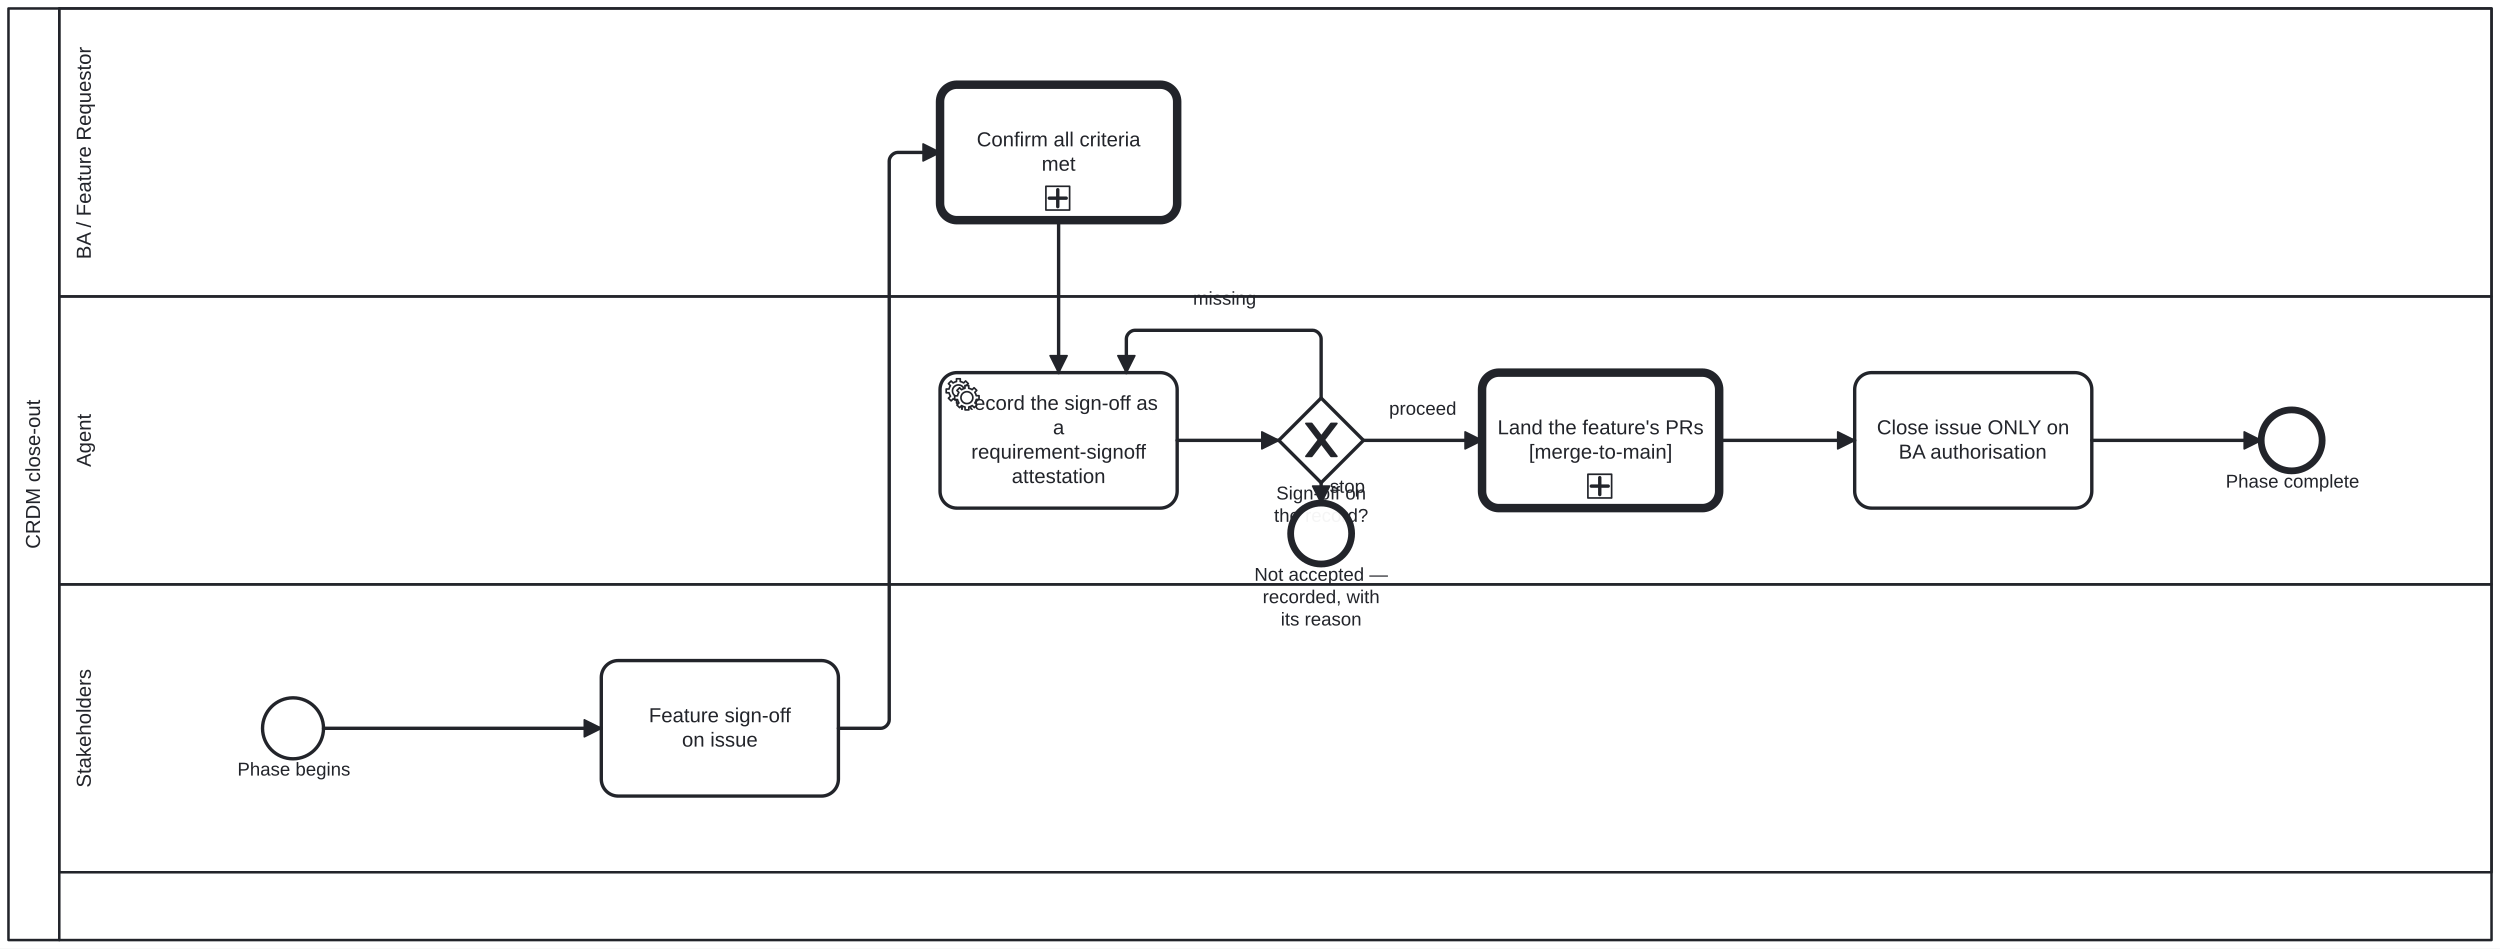
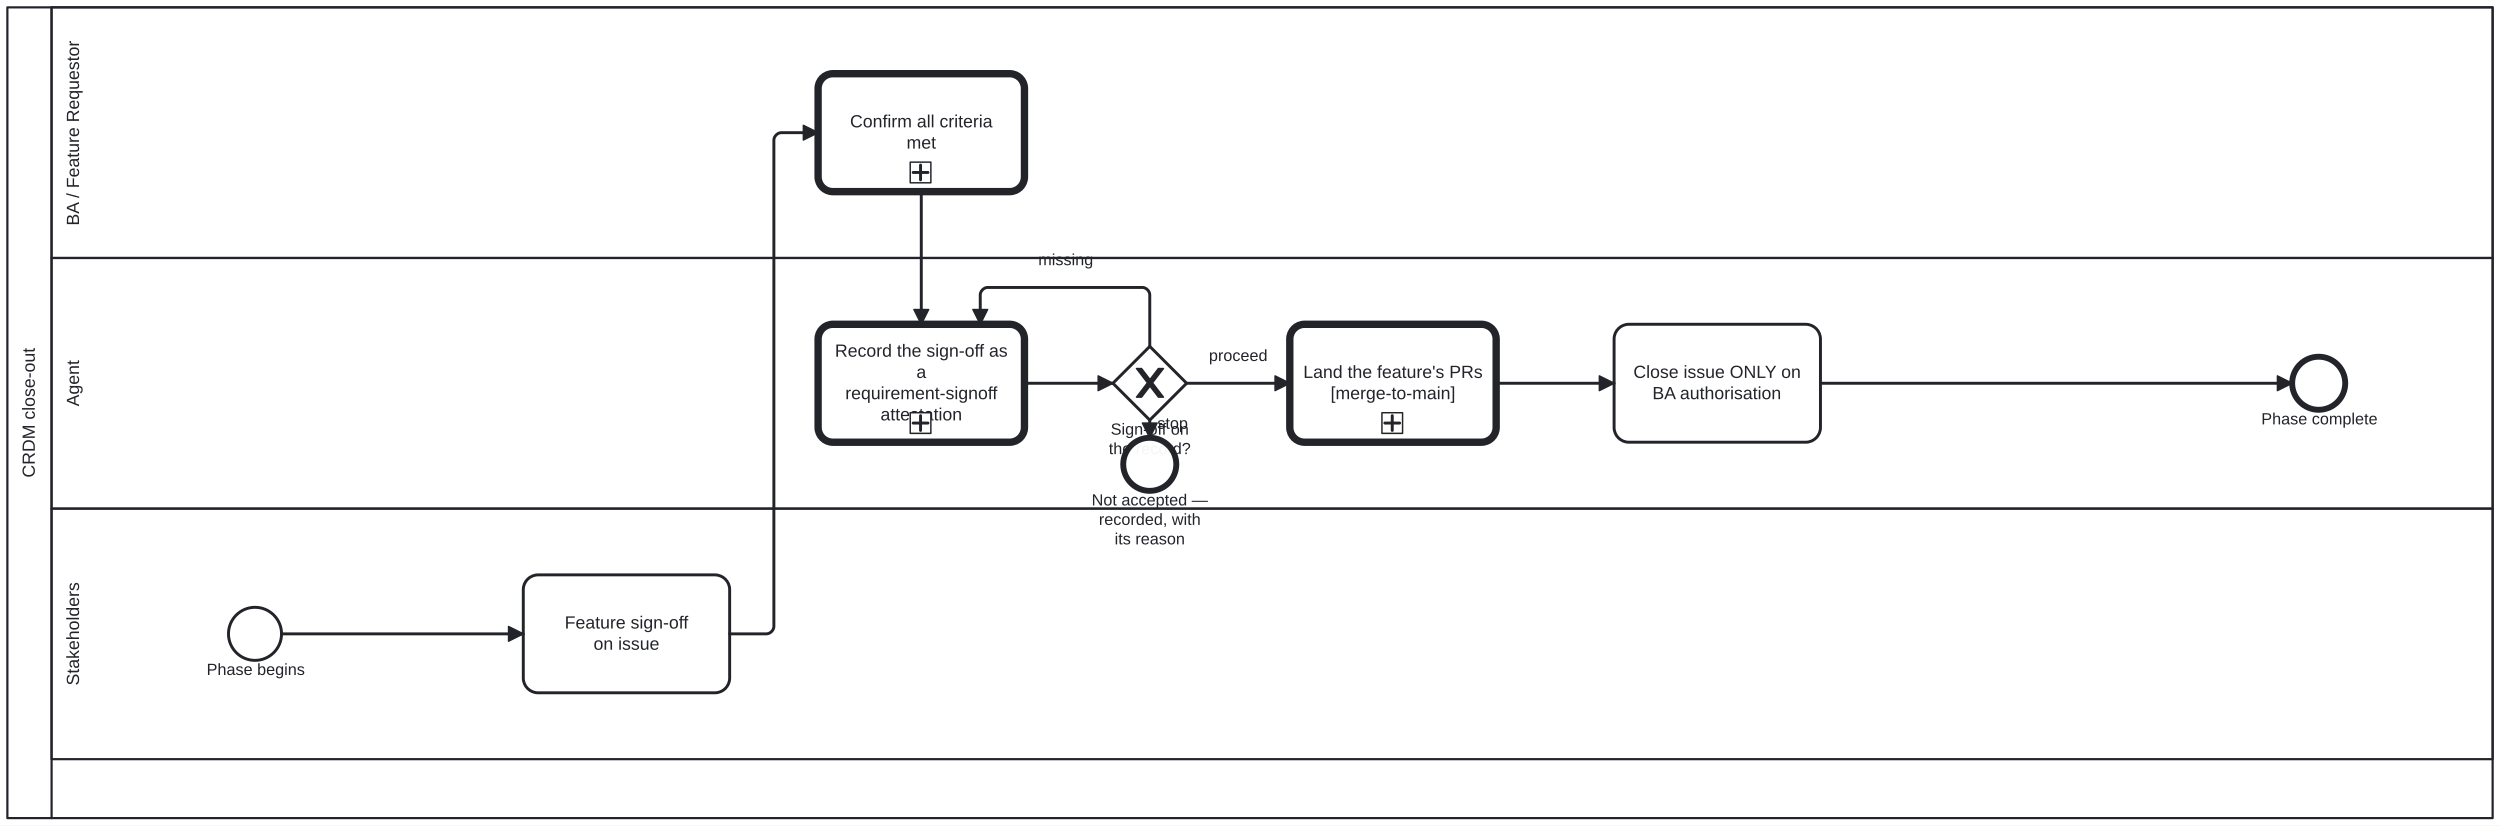
- <svg xmlns="http://www.w3.org/2000/svg" width="100%" style="max-width:100%;height:auto" viewBox="155 75 1476 560" version="1.1">
-   <rect x="155" y="75" width="1476" height="560" fill="#ffffff" />
+ <svg xmlns="http://www.w3.org/2000/svg" width="100%" style="max-width:100%;height:auto" viewBox="155 75 1696 560" version="1.1">
+   <rect x="155" y="75" width="1696" height="560" fill="#ffffff" />
  <g class="djs-group">
    <g class="djs-element djs-shape" data-element-id="Participant_Process_CRDM_Close" style="display: block;" transform="matrix(1 0 0 1 160 80)">
      <g class="djs-visual">
-         <rect x="0" y="0" width="1466" height="550" rx="0" ry="0" style="stroke-linecap: round; stroke-linejoin: round; stroke: rgb(34, 36, 42); stroke-width: 1.5px; fill: white; fill-opacity: 0.95;" />
+         <rect x="0" y="0" width="1686" height="550" rx="0" ry="0" style="stroke-linecap: round; stroke-linejoin: round; stroke: rgb(34, 36, 42); stroke-width: 1.5px; fill: white; fill-opacity: 0.95;" />
        <path style="fill: none; stroke-linecap: round; stroke-linejoin: round; stroke: rgb(34, 36, 42); stroke-width: 1.5px;" d="M30,0L30,550" />
        <text lineHeight="1.2" class="djs-label" style="font-family: Arial, sans-serif; font-size: 12px; font-weight: normal; fill: rgb(34, 36, 42);" transform="matrix(-1.83697e-16 -1 1 -1.83697e-16 0 550)">
          <tspan x="230.99" y="18.6">CRDM close-out</tspan>
        </text>
      </g>
-       <rect class="djs-hit djs-hit-all" x="0" y="0" width="1466" height="550" style="fill: none; stroke-opacity: 0; stroke: white; stroke-width: 15px;" />
+       <rect class="djs-hit djs-hit-all" x="0" y="0" width="1686" height="550" style="fill: none; stroke-opacity: 0; stroke: white; stroke-width: 15px;" />
    </g>
    <g class="djs-children">
      <g class="djs-group">
        <g class="djs-element djs-shape" data-element-id="Lane_Stakeholders" style="display: block;" transform="matrix(1 0 0 1 190 420)">
          <g class="djs-visual">
-             <rect x="0" y="0" width="1436" height="170" rx="0" ry="0" style="stroke-linecap: round; stroke-linejoin: round; stroke: rgb(34, 36, 42); stroke-width: 1.5px; fill: white; fill-opacity: 0.25;" />
+             <rect x="0" y="0" width="1656" height="170" rx="0" ry="0" style="stroke-linecap: round; stroke-linejoin: round; stroke: rgb(34, 36, 42); stroke-width: 1.5px; fill: white; fill-opacity: 0.25;" />
            <text lineHeight="1.2" class="djs-label" style="font-family: Arial, sans-serif; font-size: 12px; font-weight: normal; fill: rgb(34, 36, 42);" transform="matrix(-1.83697e-16 -1 1 -1.83697e-16 0 170)">
              <tspan x="49.979" y="18.6">Stakeholders</tspan>
            </text>
          </g>
-           <rect class="djs-hit djs-hit-all" x="0" y="0" width="1436" height="170" style="fill: none; stroke-opacity: 0; stroke: white; stroke-width: 15px;" />
+           <rect class="djs-hit djs-hit-all" x="0" y="0" width="1656" height="170" style="fill: none; stroke-opacity: 0; stroke: white; stroke-width: 15px;" />
        </g>
      </g>
      <g class="djs-group">
        <g class="djs-element djs-shape" data-element-id="Lane_Agent" style="display: block;" transform="matrix(1 0 0 1 190 250)">
          <g class="djs-visual">
-             <rect x="0" y="0" width="1436" height="170" rx="0" ry="0" style="stroke-linecap: round; stroke-linejoin: round; stroke: rgb(34, 36, 42); stroke-width: 1.5px; fill: white; fill-opacity: 0.25;" />
+             <rect x="0" y="0" width="1656" height="170" rx="0" ry="0" style="stroke-linecap: round; stroke-linejoin: round; stroke: rgb(34, 36, 42); stroke-width: 1.5px; fill: white; fill-opacity: 0.25;" />
            <text lineHeight="1.2" class="djs-label" style="font-family: Arial, sans-serif; font-size: 12px; font-weight: normal; fill: rgb(34, 36, 42);" transform="matrix(-1.83697e-16 -1 1 -1.83697e-16 0 170)">
              <tspan x="69.32" y="18.6">Agent</tspan>
            </text>
          </g>
-           <rect class="djs-hit djs-hit-all" x="0" y="0" width="1436" height="170" style="fill: none; stroke-opacity: 0; stroke: white; stroke-width: 15px;" />
+           <rect class="djs-hit djs-hit-all" x="0" y="0" width="1656" height="170" style="fill: none; stroke-opacity: 0; stroke: white; stroke-width: 15px;" />
        </g>
      </g>
      <g class="djs-group">
        <g class="djs-element djs-shape" data-element-id="Lane_BA" style="display: block;" transform="matrix(1 0 0 1 190 80)">
          <g class="djs-visual">
-             <rect x="0" y="0" width="1436" height="170" rx="0" ry="0" style="stroke-linecap: round; stroke-linejoin: round; stroke: rgb(34, 36, 42); stroke-width: 1.5px; fill: white; fill-opacity: 0.25;" />
+             <rect x="0" y="0" width="1656" height="170" rx="0" ry="0" style="stroke-linecap: round; stroke-linejoin: round; stroke: rgb(34, 36, 42); stroke-width: 1.5px; fill: white; fill-opacity: 0.25;" />
            <text lineHeight="1.2" class="djs-label" style="font-family: Arial, sans-serif; font-size: 12px; font-weight: normal; fill: rgb(34, 36, 42);" transform="matrix(-1.83697e-16 -1 1 -1.83697e-16 0 170)">
              <tspan x="21.968" y="18.6">BA / Feature Requestor</tspan>
            </text>
          </g>
-           <rect class="djs-hit djs-hit-all" x="0" y="0" width="1436" height="170" style="fill: none; stroke-opacity: 0; stroke: white; stroke-width: 15px;" />
+           <rect class="djs-hit djs-hit-all" x="0" y="0" width="1656" height="170" style="fill: none; stroke-opacity: 0; stroke: white; stroke-width: 15px;" />
        </g>
      </g>
      <g class="djs-group">
        <g class="djs-element djs-shape" data-element-id="Start_Process_CRDM_Close" style="display: block;" transform="matrix(1 0 0 1 310 487)">
          <g class="djs-visual">
            <circle cx="18" cy="18" r="18" style="stroke-linecap: round; stroke-linejoin: round; stroke: rgb(34, 36, 42); stroke-width: 2px; fill: white; fill-opacity: 0.95;" />
          </g>
          <rect class="djs-hit djs-hit-all" x="0" y="0" width="36" height="36" style="fill: none; stroke-opacity: 0; stroke: white; stroke-width: 15px;" />
        </g>
      </g>
      <g class="djs-group">
        <g class="djs-element djs-shape" data-element-id="Start_Process_CRDM_Close_label" style="display: block;" transform="matrix(1 0 0 1 295 523)">
          <g class="djs-visual">
            <text lineHeight="1.2" class="djs-label" style="font-family: Arial, sans-serif; font-size: 11px; font-weight: normal; fill: rgb(34, 36, 42);">
              <tspan x="0.17" y="9.9">Phase begins</tspan>
            </text>
          </g>
          <rect class="djs-hit djs-hit-all" x="0" y="0" width="67" height="14" style="fill: none; stroke-opacity: 0; stroke: white; stroke-width: 15px;" />
        </g>
      </g>
      <g class="djs-group">
        <g class="djs-element djs-shape" data-element-id="S_FeatureSignoff" style="display: block;" transform="matrix(1 0 0 1 510 465)">
          <g class="djs-visual">
            <rect x="0" y="0" width="140" height="80" rx="10" ry="10" style="stroke-linecap: round; stroke-linejoin: round; stroke: rgb(34, 36, 42); stroke-width: 2px; fill: white; fill-opacity: 0.95;" />
            <text lineHeight="1.2" class="djs-label" style="font-family: Arial, sans-serif; font-size: 12px; font-weight: normal; fill: rgb(34, 36, 42);">
              <tspan x="28.088" y="36.4">Feature sign-off</tspan>
              <tspan x="47.652" y="50.8">on issue</tspan>
            </text>
          </g>
          <rect class="djs-hit djs-hit-all" x="0" y="0" width="140" height="80" style="fill: none; stroke-opacity: 0; stroke: white; stroke-width: 15px;" />
        </g>
      </g>
      <g class="djs-group">
-         <a class="fa-subprocess-link" href="../../../en/cat-harness/processes/adjudication.html" target="_top">
+         <a class="fa-subprocess-link" href="https://litlfred.github.io/folio-assistant/cat-harness/process/Process_Adjudication" target="_top">
          <g class="djs-element djs-shape" data-element-id="BA_Confirm" style="display: block;" transform="matrix(1 0 0 1 710 125)">
            <g class="djs-visual">
              <rect x="0" y="0" width="140" height="80" rx="10" ry="10" style="stroke-linecap: round; stroke-linejoin: round; stroke: rgb(34, 36, 42); stroke-width: 5px; fill: white; fill-opacity: 0.95;" />
              <text lineHeight="1.2" class="djs-label" style="font-family: Arial, sans-serif; font-size: 12px; font-weight: normal; fill: rgb(34, 36, 42);">
                <tspan x="21.657" y="36.4">Confirm all criteria</tspan>
                <tspan x="59.998" y="50.8">met</tspan>
              </text>
              <rect x="0" y="0" width="14" height="14" rx="0" ry="0" style="stroke-linecap: round; stroke-linejoin: round; stroke: rgb(34, 36, 42); stroke-width: 1px; fill: white;" transform="matrix(1 0 0 1 62.5 60)" />
              <path data-marker="sub-process" d="m62.5,60 m 7,2 l 0,10 m -5,-5 l 10,0" style="fill: white; stroke-linecap: round; stroke-linejoin: round; stroke: rgb(34, 36, 42); stroke-width: 2px;" />
            </g>
            <rect class="djs-hit djs-hit-all" x="0" y="0" width="140" height="80" style="fill: none; stroke-opacity: 0; stroke: white; stroke-width: 15px;" />
          </g>
        </a>
      </g>
      <g class="djs-group">
        <g class="djs-element djs-shape" data-element-id="A_RecordSignoff" style="display: block;" transform="matrix(1 0 0 1 710 295)">
          <g class="djs-visual">
-             <rect x="0" y="0" width="140" height="80" rx="10" ry="10" style="stroke-linecap: round; stroke-linejoin: round; stroke: rgb(34, 36, 42); stroke-width: 2px; fill: white; fill-opacity: 0.95;" />
+             <rect x="0" y="0" width="140" height="80" rx="10" ry="10" style="stroke-linecap: round; stroke-linejoin: round; stroke: rgb(34, 36, 42); stroke-width: 5px; fill: white; fill-opacity: 0.95;" />
            <text lineHeight="1.2" class="djs-label" style="font-family: Arial, sans-serif; font-size: 12px; font-weight: normal; fill: rgb(34, 36, 42);">
              <tspan x="11.412" y="22">Record the sign-off as </tspan>
              <tspan x="66.663" y="36.4">a</tspan>
              <tspan x="18.417" y="50.8">requirement-signoff </tspan>
              <tspan x="42.314" y="65.2">attestation</tspan>
            </text>
-             <circle cx="5" cy="5" r="5" transform="translate(6, 6)" style="stroke-linecap: round; stroke-linejoin: round; stroke: none; stroke-width: 2px; fill: white;" />
-             <path d="m 12,18 v -1.713 c 0.352,-0.07 0.704,-0.178 1.048,-0.321 0.344,-0.145 0.666,-0.321 0.966,-0.521 l 1.194,1.18 1.567,-1.577 -1.195,-1.18 c 0.403,-0.614 0.683,-1.299 0.825,-2.018 l 1.622,-0.01 v -2.22 l -1.637,0.01 c -0.073,-0.352 -0.178,-0.7 -0.324,-1.044 -0.145,-0.344 -0.321,-0.664 -0.523,-0.962 l 1.131,-1.136 -1.583,-1.563 -1.13,1.136 c -0.614,-0.401 -1.303,-0.681 -2.023,-0.822 l 0.009,-1.619 h -2.241 l 0.004,1.631 c -0.354,0.074 -0.705,0.18 -1.05,0.324 -0.344,0.144 -0.665,0.321 -0.964,0.52 l -1.17,-1.158 -1.567,1.579 1.168,1.157 c -0.403,0.613 -0.683,1.298 -0.825,2.017 l -1.659,0.003 v 2.222 l 1.672,-0.006 c 0.073,0.351 0.18,0.702 0.324,1.045 0.145,0.344 0.321,0.664 0.523,0.961 l -1.199,1.197 1.584,1.56 1.196,-1.193 c 0.614,0.403 1.303,0.682 2.023,0.823 l 7.19e-4,1.699 h 2.227 z m 0.221,-3.996 c -1.789,0.75 -3.858,-0.093 -4.61,-1.874 -0.752,-1.783 0.091,-3.846 1.88,-4.596 1.788,-0.749 3.857,0.093 4.609,1.874 0.752,1.782 -0.091,3.846 -1.88,4.596 z" style="fill: white; stroke-linecap: round; stroke-linejoin: round; stroke: rgb(34, 36, 42); stroke-width: 1px;" />
-             <circle cx="5" cy="5" r="5" transform="translate(11, 10)" style="stroke-linecap: round; stroke-linejoin: round; stroke: none; stroke-width: 2px; fill: white;" />
-             <path d="m 17,22 v -1.713 c 0.352,-0.07 0.704,-0.178 1.048,-0.321 0.344,-0.145 0.666,-0.321 0.966,-0.521 l 1.194,1.18 1.567,-1.577 -1.195,-1.18 c 0.403,-0.614 0.683,-1.299 0.825,-2.018 l 1.622,-0.01 v -2.22 l -1.637,0.01 c -0.073,-0.352 -0.178,-0.7 -0.324,-1.044 -0.145,-0.344 -0.321,-0.664 -0.523,-0.962 l 1.131,-1.136 -1.583,-1.563 -1.13,1.136 c -0.614,-0.401 -1.303,-0.681 -2.023,-0.822 l 0.009,-1.619 h -2.241 l 0.004,1.631 c -0.354,0.074 -0.705,0.18 -1.05,0.324 -0.344,0.144 -0.665,0.321 -0.964,0.52 l -1.17,-1.158 -1.567,1.579 1.168,1.157 c -0.403,0.613 -0.683,1.298 -0.825,2.017 l -1.659,0.003 v 2.222 l 1.672,-0.006 c 0.073,0.351 0.18,0.702 0.324,1.045 0.145,0.344 0.321,0.664 0.523,0.961 l -1.199,1.197 1.584,1.56 1.196,-1.193 c 0.614,0.403 1.303,0.682 2.023,0.823 l 7.19e-4,1.699 h 2.227 z m 0.221,-3.996 c -1.789,0.75 -3.858,-0.093 -4.61,-1.874 -0.752,-1.783 0.091,-3.846 1.88,-4.596 1.788,-0.749 3.857,0.093 4.609,1.874 0.752,1.782 -0.091,3.846 -1.88,4.596 z" style="fill: white; stroke-linecap: round; stroke-linejoin: round; stroke: rgb(34, 36, 42); stroke-width: 1px;" />
+             <rect x="0" y="0" width="14" height="14" rx="0" ry="0" style="stroke-linecap: round; stroke-linejoin: round; stroke: rgb(34, 36, 42); stroke-width: 1px; fill: white;" transform="matrix(1 0 0 1 62.5 60)" />
+             <path data-marker="sub-process" d="m62.5,60 m 7,2 l 0,10 m -5,-5 l 10,0" style="fill: white; stroke-linecap: round; stroke-linejoin: round; stroke: rgb(34, 36, 42); stroke-width: 2px;" />
          </g>
          <rect class="djs-hit djs-hit-all" x="0" y="0" width="140" height="80" style="fill: none; stroke-opacity: 0; stroke: white; stroke-width: 15px;" />
        </g>
      </g>
      <g class="djs-group">
        <g class="djs-element djs-shape" data-element-id="GW_SignoffRecorded" style="display: block;" transform="matrix(1 0 0 1 910 310)">
          <g class="djs-visual">
            <polygon points="25,0 50,25 25,50 0,25" style="stroke-linecap: round; stroke-linejoin: round; stroke: rgb(34, 36, 42); stroke-width: 2px; fill: white; fill-opacity: 0.95;" />
            <path d="m 16,15 7.429,9.714 -7.429,9.714 3.429,0 5.714,-7.464 5.714,7.464 3.429,0 -7.429,-9.714 7.429,-9.714 -3.429,0 -5.714,7.464 -5.714,-7.464 -3.429,0 z" style="fill: rgb(34, 36, 42); stroke-linecap: round; stroke-linejoin: round; stroke: rgb(34, 36, 42); stroke-width: 1px;" />
          </g>
          <rect class="djs-hit djs-hit-all" x="0" y="0" width="50" height="50" style="fill: none; stroke-opacity: 0; stroke: white; stroke-width: 15px;" />
        </g>
      </g>
      <g class="djs-group">
        <g class="djs-element djs-shape" data-element-id="GW_SignoffRecorded_label" style="display: block;" transform="matrix(1 0 0 1 899 360)">
          <g class="djs-visual">
            <text lineHeight="1.2" class="djs-label" style="font-family: Arial, sans-serif; font-size: 11px; font-weight: normal; fill: rgb(34, 36, 42);">
              <tspan x="9.499" y="9.9">Sign-off on </tspan>
              <tspan x="8.178" y="23.1">the record?</tspan>
            </text>
          </g>
          <rect class="djs-hit djs-hit-all" x="0" y="0" width="72" height="27" style="fill: none; stroke-opacity: 0; stroke: white; stroke-width: 15px;" />
        </g>
      </g>
      <g class="djs-group">
        <g class="djs-element djs-shape" data-element-id="End_NotAccepted" style="display: block;" transform="matrix(1 0 0 1 917 372)">
          <g class="djs-visual">
            <circle cx="18" cy="18" r="18" style="stroke-linecap: round; stroke-linejoin: round; stroke: rgb(34, 36, 42); stroke-width: 4px; fill: white; fill-opacity: 0.95;" />
          </g>
          <rect class="djs-hit djs-hit-all" x="0" y="0" width="36" height="36" style="fill: none; stroke-opacity: 0; stroke: white; stroke-width: 15px;" />
        </g>
      </g>
      <g class="djs-group">
        <g class="djs-element djs-shape" data-element-id="End_NotAccepted_label" style="display: block;" transform="matrix(1 0 0 1 893 408)">
          <g class="djs-visual">
            <text lineHeight="1.2" class="djs-label" style="font-family: Arial, sans-serif; font-size: 11px; font-weight: normal; fill: rgb(34, 36, 42);">
              <tspan x="2.563" y="9.9">Not accepted — </tspan>
              <tspan x="7.456" y="23.1">recorded, with </tspan>
              <tspan x="18.155" y="36.3">its reason</tspan>
            </text>
          </g>
          <rect class="djs-hit djs-hit-all" x="0" y="0" width="84" height="40" style="fill: none; stroke-opacity: 0; stroke: white; stroke-width: 15px;" />
        </g>
      </g>
      <g class="djs-group">
-         <a class="fa-subprocess-link" href="../../../en/cat-harness/processes/merge-to-main.html" target="_top">
+         <a class="fa-subprocess-link" href="https://litlfred.github.io/folio-assistant/cat-harness/process/Process_MergeToMain" target="_top">
          <g class="djs-element djs-shape" data-element-id="Call_MergeToMain" style="display: block;" transform="matrix(1 0 0 1 1030 295)">
            <g class="djs-visual">
              <rect x="0" y="0" width="140" height="80" rx="10" ry="10" style="stroke-linecap: round; stroke-linejoin: round; stroke: rgb(34, 36, 42); stroke-width: 5px; fill: white; fill-opacity: 0.95;" />
              <text lineHeight="1.2" class="djs-label" style="font-family: Arial, sans-serif; font-size: 12px; font-weight: normal; fill: rgb(34, 36, 42);">
                <tspan x="9.15" y="36.4">Land the feature's PRs</tspan>
                <tspan x="27.654" y="50.8">[merge-to-main]</tspan>
              </text>
              <rect x="0" y="0" width="14" height="14" rx="0" ry="0" style="stroke-linecap: round; stroke-linejoin: round; stroke: rgb(34, 36, 42); stroke-width: 1px; fill: white;" transform="matrix(1 0 0 1 62.5 60)" />
              <path data-marker="sub-process" d="m62.5,60 m 7,2 l 0,10 m -5,-5 l 10,0" style="fill: white; stroke-linecap: round; stroke-linejoin: round; stroke: rgb(34, 36, 42); stroke-width: 2px;" />
            </g>
            <rect class="djs-hit djs-hit-all" x="0" y="0" width="140" height="80" style="fill: none; stroke-opacity: 0; stroke: white; stroke-width: 15px;" />
          </g>
        </a>
      </g>
      <g class="djs-group">
        <g class="djs-element djs-shape" data-element-id="A_Close" style="display: block;" transform="matrix(1 0 0 1 1250 295)">
          <g class="djs-visual">
            <rect x="0" y="0" width="140" height="80" rx="10" ry="10" style="stroke-linecap: round; stroke-linejoin: round; stroke: rgb(34, 36, 42); stroke-width: 2px; fill: white; fill-opacity: 0.95;" />
            <text lineHeight="1.2" class="djs-label" style="font-family: Arial, sans-serif; font-size: 12px; font-weight: normal; fill: rgb(34, 36, 42);">
              <tspan x="13.085" y="36.4">Close issue ONLY on</tspan>
              <tspan x="25.973" y="50.8">BA authorisation</tspan>
            </text>
          </g>
          <rect class="djs-hit djs-hit-all" x="0" y="0" width="140" height="80" style="fill: none; stroke-opacity: 0; stroke: white; stroke-width: 15px;" />
        </g>
      </g>
      <g class="djs-group">
-         <g class="djs-element djs-shape" data-element-id="End_Process_CRDM_Close" style="display: block;" transform="matrix(1 0 0 1 1490 317)">
+         <g class="djs-element djs-shape" data-element-id="End_Process_CRDM_Close" style="display: block;" transform="matrix(1 0 0 1 1710 317)">
          <g class="djs-visual">
            <circle cx="18" cy="18" r="18" style="stroke-linecap: round; stroke-linejoin: round; stroke: rgb(34, 36, 42); stroke-width: 4px; fill: white; fill-opacity: 0.95;" />
          </g>
          <rect class="djs-hit djs-hit-all" x="0" y="0" width="36" height="36" style="fill: none; stroke-opacity: 0; stroke: white; stroke-width: 15px;" />
        </g>
      </g>
      <g class="djs-group">
-         <g class="djs-element djs-shape" data-element-id="End_Process_CRDM_Close_label" style="display: block;" transform="matrix(1 0 0 1 1469 353)">
+         <g class="djs-element djs-shape" data-element-id="End_Process_CRDM_Close_label" style="display: block;" transform="matrix(1 0 0 1 1689 353)">
          <g class="djs-visual">
            <text lineHeight="1.2" class="djs-label" style="font-family: Arial, sans-serif; font-size: 11px; font-weight: normal; fill: rgb(34, 36, 42);">
              <tspan x="0.06" y="9.9">Phase complete</tspan>
            </text>
          </g>
          <rect class="djs-hit djs-hit-all" x="0" y="0" width="79" height="14" style="fill: none; stroke-opacity: 0; stroke: white; stroke-width: 15px;" />
        </g>
      </g>
      <g class="djs-group">
        <g class="djs-element djs-connection" data-element-id="SF_Process_CRDM_Close_1" style="display: block;">
          <g class="djs-visual">
            <defs>
              <marker id="folio-marker-1" viewBox="0 0 20 20" refX="11" refY="10" markerWidth="10" markerHeight="10" orient="auto">
                <path d="M 1 5 L 11 10 L 1 15 Z" style="stroke-linecap: round; stroke-linejoin: round; stroke: rgb(34, 36, 42); stroke-width: 1px; fill: rgb(34, 36, 42);" />
              </marker>
            </defs>
            <path data-corner-radius="5" style="fill: none; stroke-linecap: round; stroke-linejoin: round; stroke: rgb(34, 36, 42); stroke-width: 2px; marker-end: url('#folio-marker-1');" d="M346,505L510,505" />
          </g>
          <path d="M346,505L510,505" class="djs-hit djs-hit-stroke" style="fill: none; stroke-opacity: 0; stroke: white; stroke-width: 15px;" />
        </g>
      </g>
      <g class="djs-group">
        <g class="djs-element djs-connection" data-element-id="SF_Process_CRDM_Close_2" style="display: block;">
          <g class="djs-visual">
            <defs>
              <marker id="folio-marker-2" viewBox="0 0 20 20" refX="11" refY="10" markerWidth="10" markerHeight="10" orient="auto">
                <path d="M 1 5 L 11 10 L 1 15 Z" style="stroke-linecap: round; stroke-linejoin: round; stroke: rgb(34, 36, 42); stroke-width: 1px; fill: rgb(34, 36, 42);" />
              </marker>
            </defs>
            <path data-corner-radius="5" style="fill: none; stroke-linecap: round; stroke-linejoin: round; stroke: rgb(34, 36, 42); stroke-width: 2px; marker-end: url('#folio-marker-2');" d="M650,505L675,505C677.5,505,680,502.5,680,500L680,170C680,167.5,682.5,165,685,165L710,165" />
          </g>
          <path d="M650,505L680,505L680,165L710,165" class="djs-hit djs-hit-stroke" style="fill: none; stroke-opacity: 0; stroke: white; stroke-width: 15px;" />
        </g>
      </g>
      <g class="djs-group">
        <g class="djs-element djs-connection" data-element-id="SF_Process_CRDM_Close_3" style="display: block;">
          <g class="djs-visual">
            <defs>
              <marker id="folio-marker-3" viewBox="0 0 20 20" refX="11" refY="10" markerWidth="10" markerHeight="10" orient="auto">
                <path d="M 1 5 L 11 10 L 1 15 Z" style="stroke-linecap: round; stroke-linejoin: round; stroke: rgb(34, 36, 42); stroke-width: 1px; fill: rgb(34, 36, 42);" />
              </marker>
            </defs>
            <path data-corner-radius="5" style="fill: none; stroke-linecap: round; stroke-linejoin: round; stroke: rgb(34, 36, 42); stroke-width: 2px; marker-end: url('#folio-marker-3');" d="M780,205L780,295" />
          </g>
          <path d="M780,205L780,295" class="djs-hit djs-hit-stroke" style="fill: none; stroke-opacity: 0; stroke: white; stroke-width: 15px;" />
        </g>
      </g>
      <g class="djs-group">
        <g class="djs-element djs-connection" data-element-id="SF_Close_Gate" style="display: block;">
          <g class="djs-visual">
            <defs>
              <marker id="folio-marker-4" viewBox="0 0 20 20" refX="11" refY="10" markerWidth="10" markerHeight="10" orient="auto">
                <path d="M 1 5 L 11 10 L 1 15 Z" style="stroke-linecap: round; stroke-linejoin: round; stroke: rgb(34, 36, 42); stroke-width: 1px; fill: rgb(34, 36, 42);" />
              </marker>
            </defs>
            <path data-corner-radius="5" style="fill: none; stroke-linecap: round; stroke-linejoin: round; stroke: rgb(34, 36, 42); stroke-width: 2px; marker-end: url('#folio-marker-4');" d="M850,335L910,335" />
          </g>
          <path d="M850,335L910,335" class="djs-hit djs-hit-stroke" style="fill: none; stroke-opacity: 0; stroke: white; stroke-width: 15px;" />
        </g>
      </g>
      <g class="djs-group">
        <g class="djs-element djs-connection" data-element-id="SF_Close_Proceed" style="display: block;">
          <g class="djs-visual">
            <defs>
              <marker id="folio-marker-5" viewBox="0 0 20 20" refX="11" refY="10" markerWidth="10" markerHeight="10" orient="auto">
                <path d="M 1 5 L 11 10 L 1 15 Z" style="stroke-linecap: round; stroke-linejoin: round; stroke: rgb(34, 36, 42); stroke-width: 1px; fill: rgb(34, 36, 42);" />
              </marker>
            </defs>
            <path data-corner-radius="5" style="fill: none; stroke-linecap: round; stroke-linejoin: round; stroke: rgb(34, 36, 42); stroke-width: 2px; marker-end: url('#folio-marker-5');" d="M960,335L1030,335" />
          </g>
          <path d="M960,335L1030,335" class="djs-hit djs-hit-stroke" style="fill: none; stroke-opacity: 0; stroke: white; stroke-width: 15px;" />
        </g>
      </g>
      <g class="djs-group">
        <g class="djs-element djs-shape" data-element-id="SF_Close_Proceed_label" style="display: block;" transform="matrix(1 0 0 1 975 310)">
          <g class="djs-visual">
            <text lineHeight="1.2" class="djs-label" style="font-family: Arial, sans-serif; font-size: 11px; font-weight: normal; fill: rgb(34, 36, 42);">
              <tspan x="0.124" y="9.9">proceed</tspan>
            </text>
          </g>
          <rect class="djs-hit djs-hit-all" x="0" y="0" width="40" height="14" style="fill: none; stroke-opacity: 0; stroke: white; stroke-width: 15px;" />
        </g>
      </g>
      <g class="djs-group">
        <g class="djs-element djs-connection" data-element-id="SF_Close_Merged" style="display: block;">
          <g class="djs-visual">
            <defs>
              <marker id="folio-marker-6" viewBox="0 0 20 20" refX="11" refY="10" markerWidth="10" markerHeight="10" orient="auto">
                <path d="M 1 5 L 11 10 L 1 15 Z" style="stroke-linecap: round; stroke-linejoin: round; stroke: rgb(34, 36, 42); stroke-width: 1px; fill: rgb(34, 36, 42);" />
              </marker>
            </defs>
            <path data-corner-radius="5" style="fill: none; stroke-linecap: round; stroke-linejoin: round; stroke: rgb(34, 36, 42); stroke-width: 2px; marker-end: url('#folio-marker-6');" d="M1170,335L1250,335" />
          </g>
          <path d="M1170,335L1250,335" class="djs-hit djs-hit-stroke" style="fill: none; stroke-opacity: 0; stroke: white; stroke-width: 15px;" />
        </g>
      </g>
      <g class="djs-group">
        <g class="djs-element djs-connection" data-element-id="SF_Close_Stop" style="display: block;">
          <g class="djs-visual">
            <defs>
              <marker id="folio-marker-7" viewBox="0 0 20 20" refX="11" refY="10" markerWidth="10" markerHeight="10" orient="auto">
                <path d="M 1 5 L 11 10 L 1 15 Z" style="stroke-linecap: round; stroke-linejoin: round; stroke: rgb(34, 36, 42); stroke-width: 1px; fill: rgb(34, 36, 42);" />
              </marker>
            </defs>
            <path data-corner-radius="5" style="fill: none; stroke-linecap: round; stroke-linejoin: round; stroke: rgb(34, 36, 42); stroke-width: 2px; marker-end: url('#folio-marker-7');" d="M935,360L935,372" />
          </g>
          <path d="M935,360L935,372" class="djs-hit djs-hit-stroke" style="fill: none; stroke-opacity: 0; stroke: white; stroke-width: 15px;" />
        </g>
      </g>
      <g class="djs-group">
        <g class="djs-element djs-shape" data-element-id="SF_Close_Stop_label" style="display: block;" transform="matrix(1 0 0 1 940 356)">
          <g class="djs-visual">
            <text lineHeight="1.2" class="djs-label" style="font-family: Arial, sans-serif; font-size: 11px; font-weight: normal; fill: rgb(34, 36, 42);">
              <tspan x="0.104" y="9.9">stop</tspan>
            </text>
          </g>
          <rect class="djs-hit djs-hit-all" x="0" y="0" width="21" height="14" style="fill: none; stroke-opacity: 0; stroke: white; stroke-width: 15px;" />
        </g>
      </g>
      <g class="djs-group">
        <g class="djs-element djs-connection" data-element-id="SF_Close_Missing" style="display: block;">
          <g class="djs-visual">
            <defs>
              <marker id="folio-marker-8" viewBox="0 0 20 20" refX="11" refY="10" markerWidth="10" markerHeight="10" orient="auto">
                <path d="M 1 5 L 11 10 L 1 15 Z" style="stroke-linecap: round; stroke-linejoin: round; stroke: rgb(34, 36, 42); stroke-width: 1px; fill: rgb(34, 36, 42);" />
              </marker>
            </defs>
            <path data-corner-radius="5" style="fill: none; stroke-linecap: round; stroke-linejoin: round; stroke: rgb(34, 36, 42); stroke-width: 2px; marker-end: url('#folio-marker-8');" d="M935,310L935,275C935,272.5,932.5,270,930,270L825,270C822.5,270,820,272.5,820,275L820,295" />
          </g>
          <path d="M935,310L935,270L820,270L820,295" class="djs-hit djs-hit-stroke" style="fill: none; stroke-opacity: 0; stroke: white; stroke-width: 15px;" />
        </g>
      </g>
      <g class="djs-group">
        <g class="djs-element djs-shape" data-element-id="SF_Close_Missing_label" style="display: block;" transform="matrix(1 0 0 1 859 245)">
          <g class="djs-visual">
            <text lineHeight="1.2" class="djs-label" style="font-family: Arial, sans-serif; font-size: 11px; font-weight: normal; fill: rgb(34, 36, 42);">
              <tspan x="0.357" y="9.9">missing</tspan>
            </text>
          </g>
          <rect class="djs-hit djs-hit-all" x="0" y="0" width="38" height="14" style="fill: none; stroke-opacity: 0; stroke: white; stroke-width: 15px;" />
        </g>
      </g>
      <g class="djs-group">
        <g class="djs-element djs-connection" data-element-id="SF_Process_CRDM_Close_4" style="display: block;">
          <g class="djs-visual">
            <defs>
              <marker id="folio-marker-9" viewBox="0 0 20 20" refX="11" refY="10" markerWidth="10" markerHeight="10" orient="auto">
                <path d="M 1 5 L 11 10 L 1 15 Z" style="stroke-linecap: round; stroke-linejoin: round; stroke: rgb(34, 36, 42); stroke-width: 1px; fill: rgb(34, 36, 42);" />
              </marker>
            </defs>
-             <path data-corner-radius="5" style="fill: none; stroke-linecap: round; stroke-linejoin: round; stroke: rgb(34, 36, 42); stroke-width: 2px; marker-end: url('#folio-marker-9');" d="M1390,335L1490,335" />
-           </g>
-           <path d="M1390,335L1490,335" class="djs-hit djs-hit-stroke" style="fill: none; stroke-opacity: 0; stroke: white; stroke-width: 15px;" />
+             <path data-corner-radius="5" style="fill: none; stroke-linecap: round; stroke-linejoin: round; stroke: rgb(34, 36, 42); stroke-width: 2px; marker-end: url('#folio-marker-9');" d="M1390,335L1710,335" />
+           </g>
+           <path d="M1390,335L1710,335" class="djs-hit djs-hit-stroke" style="fill: none; stroke-opacity: 0; stroke: white; stroke-width: 15px;" />
        </g>
      </g>
    </g>
  </g>
</svg>
